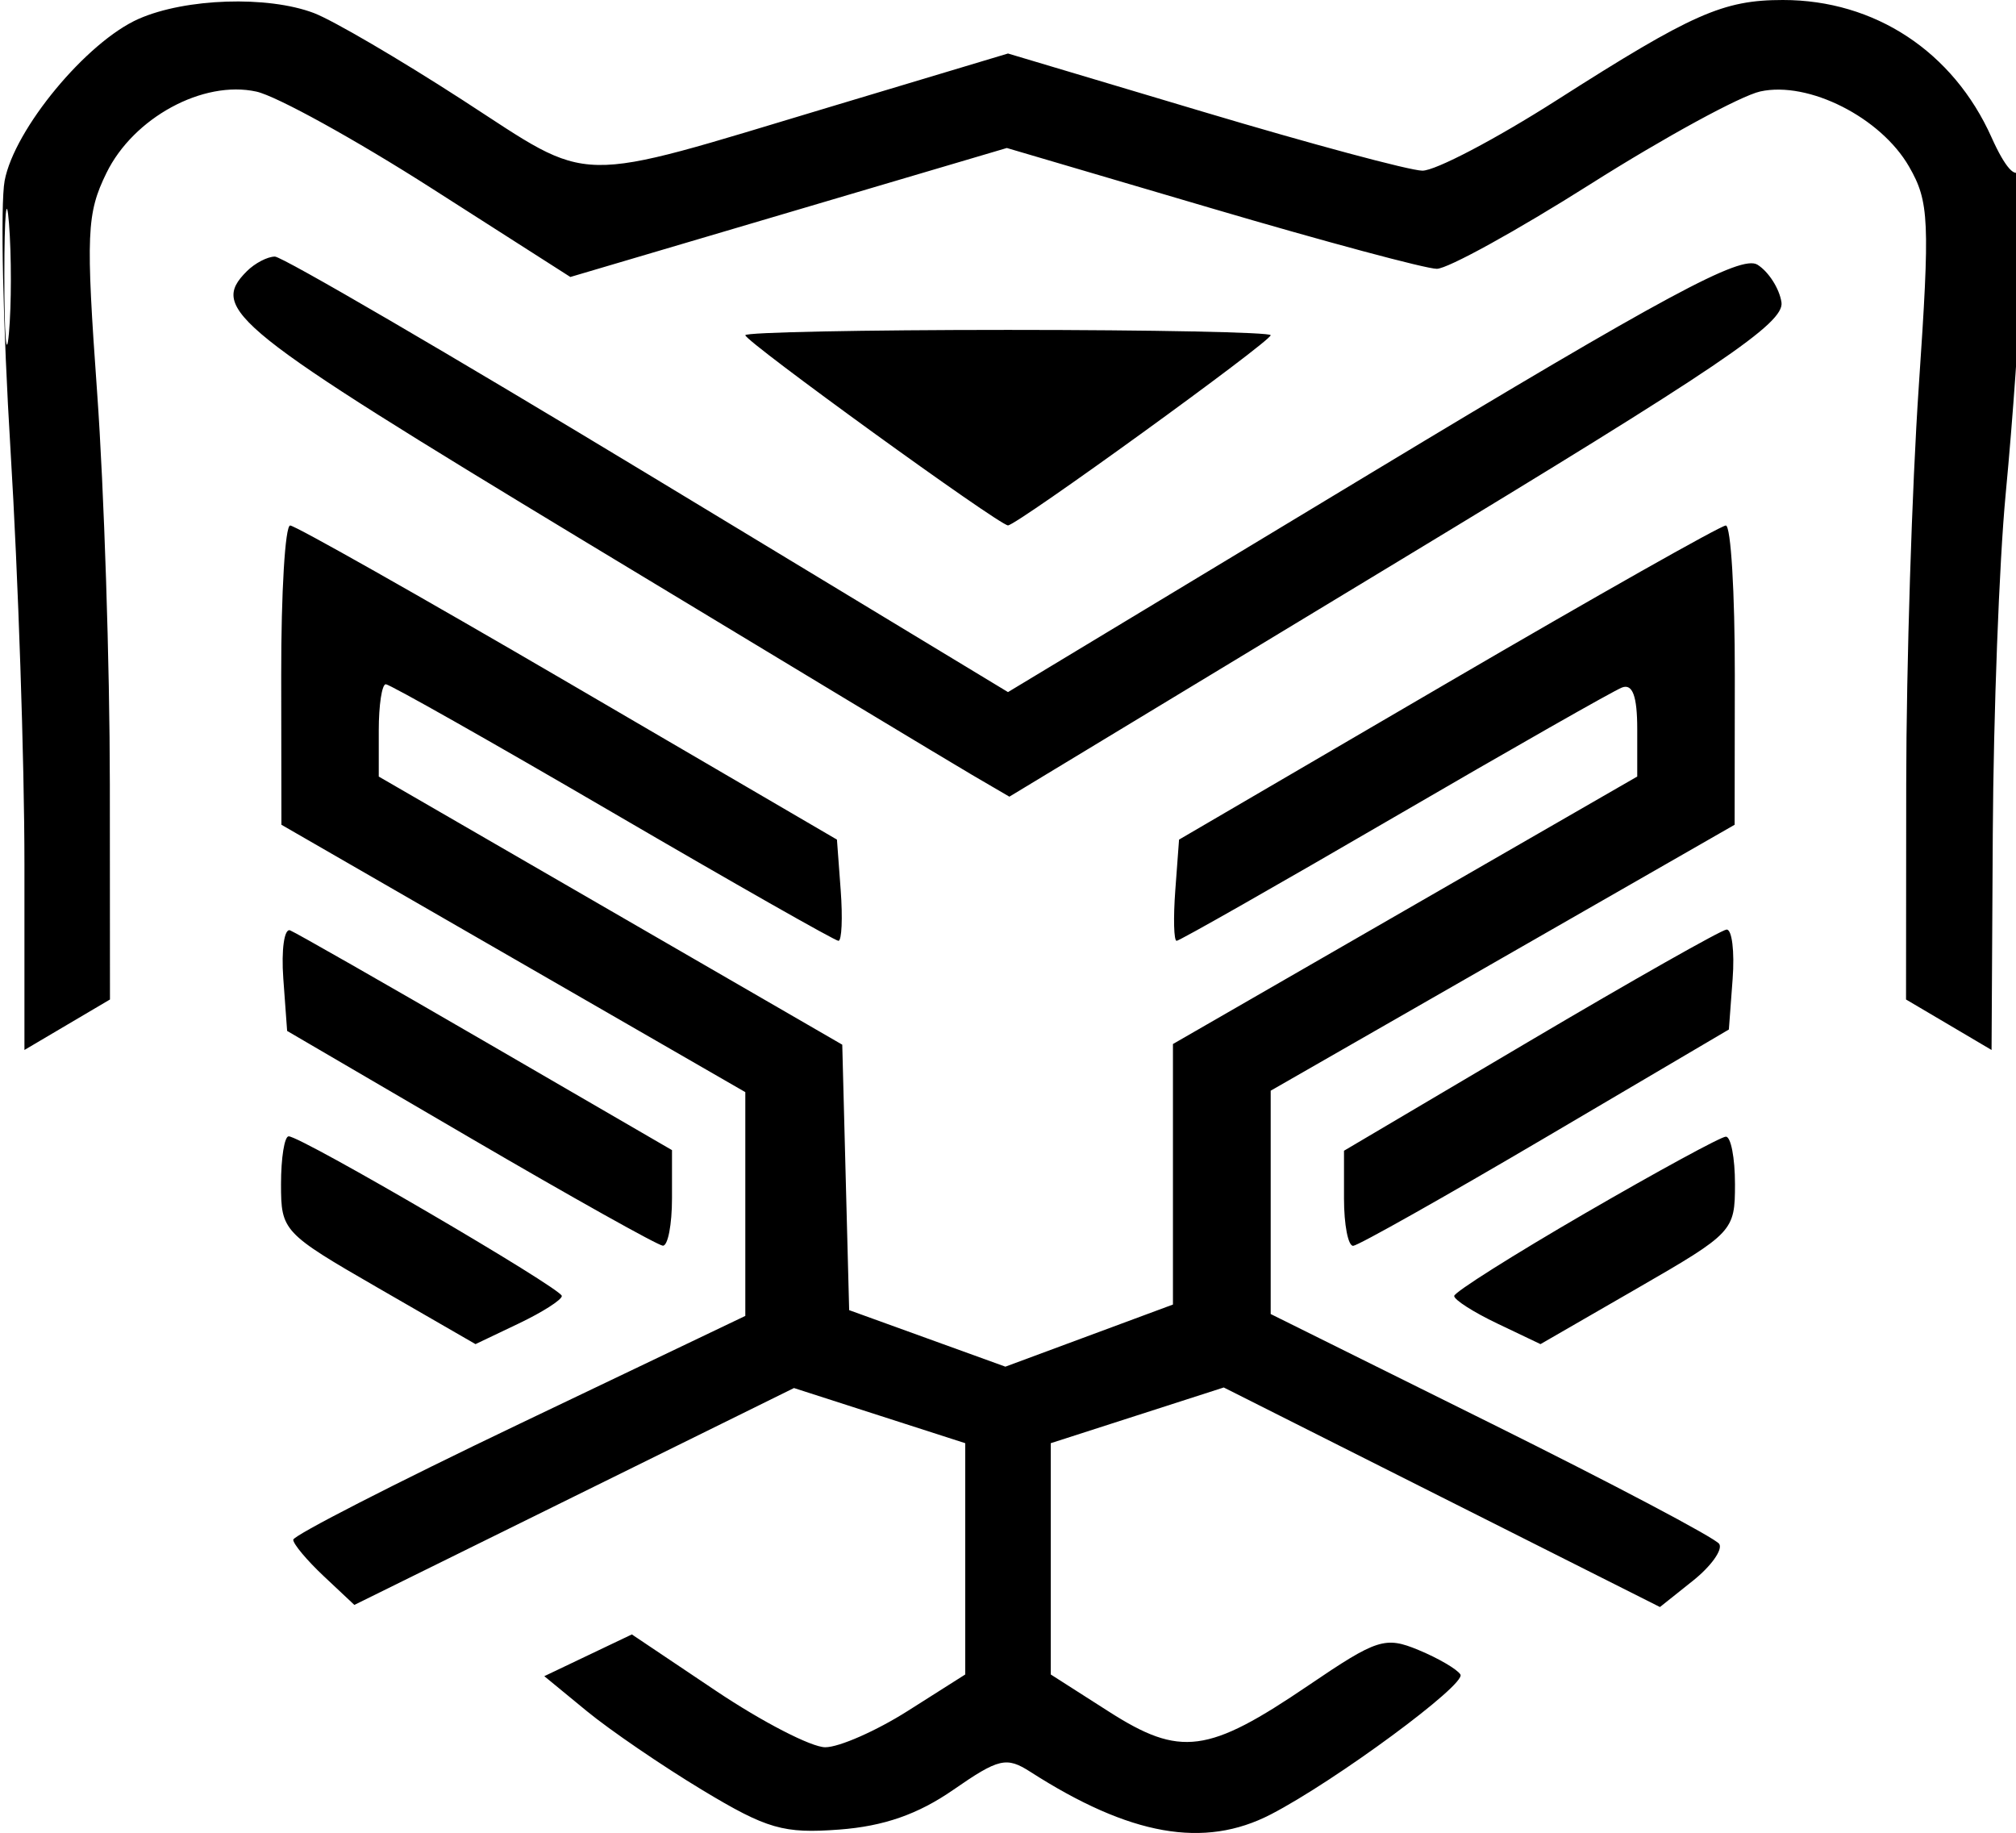
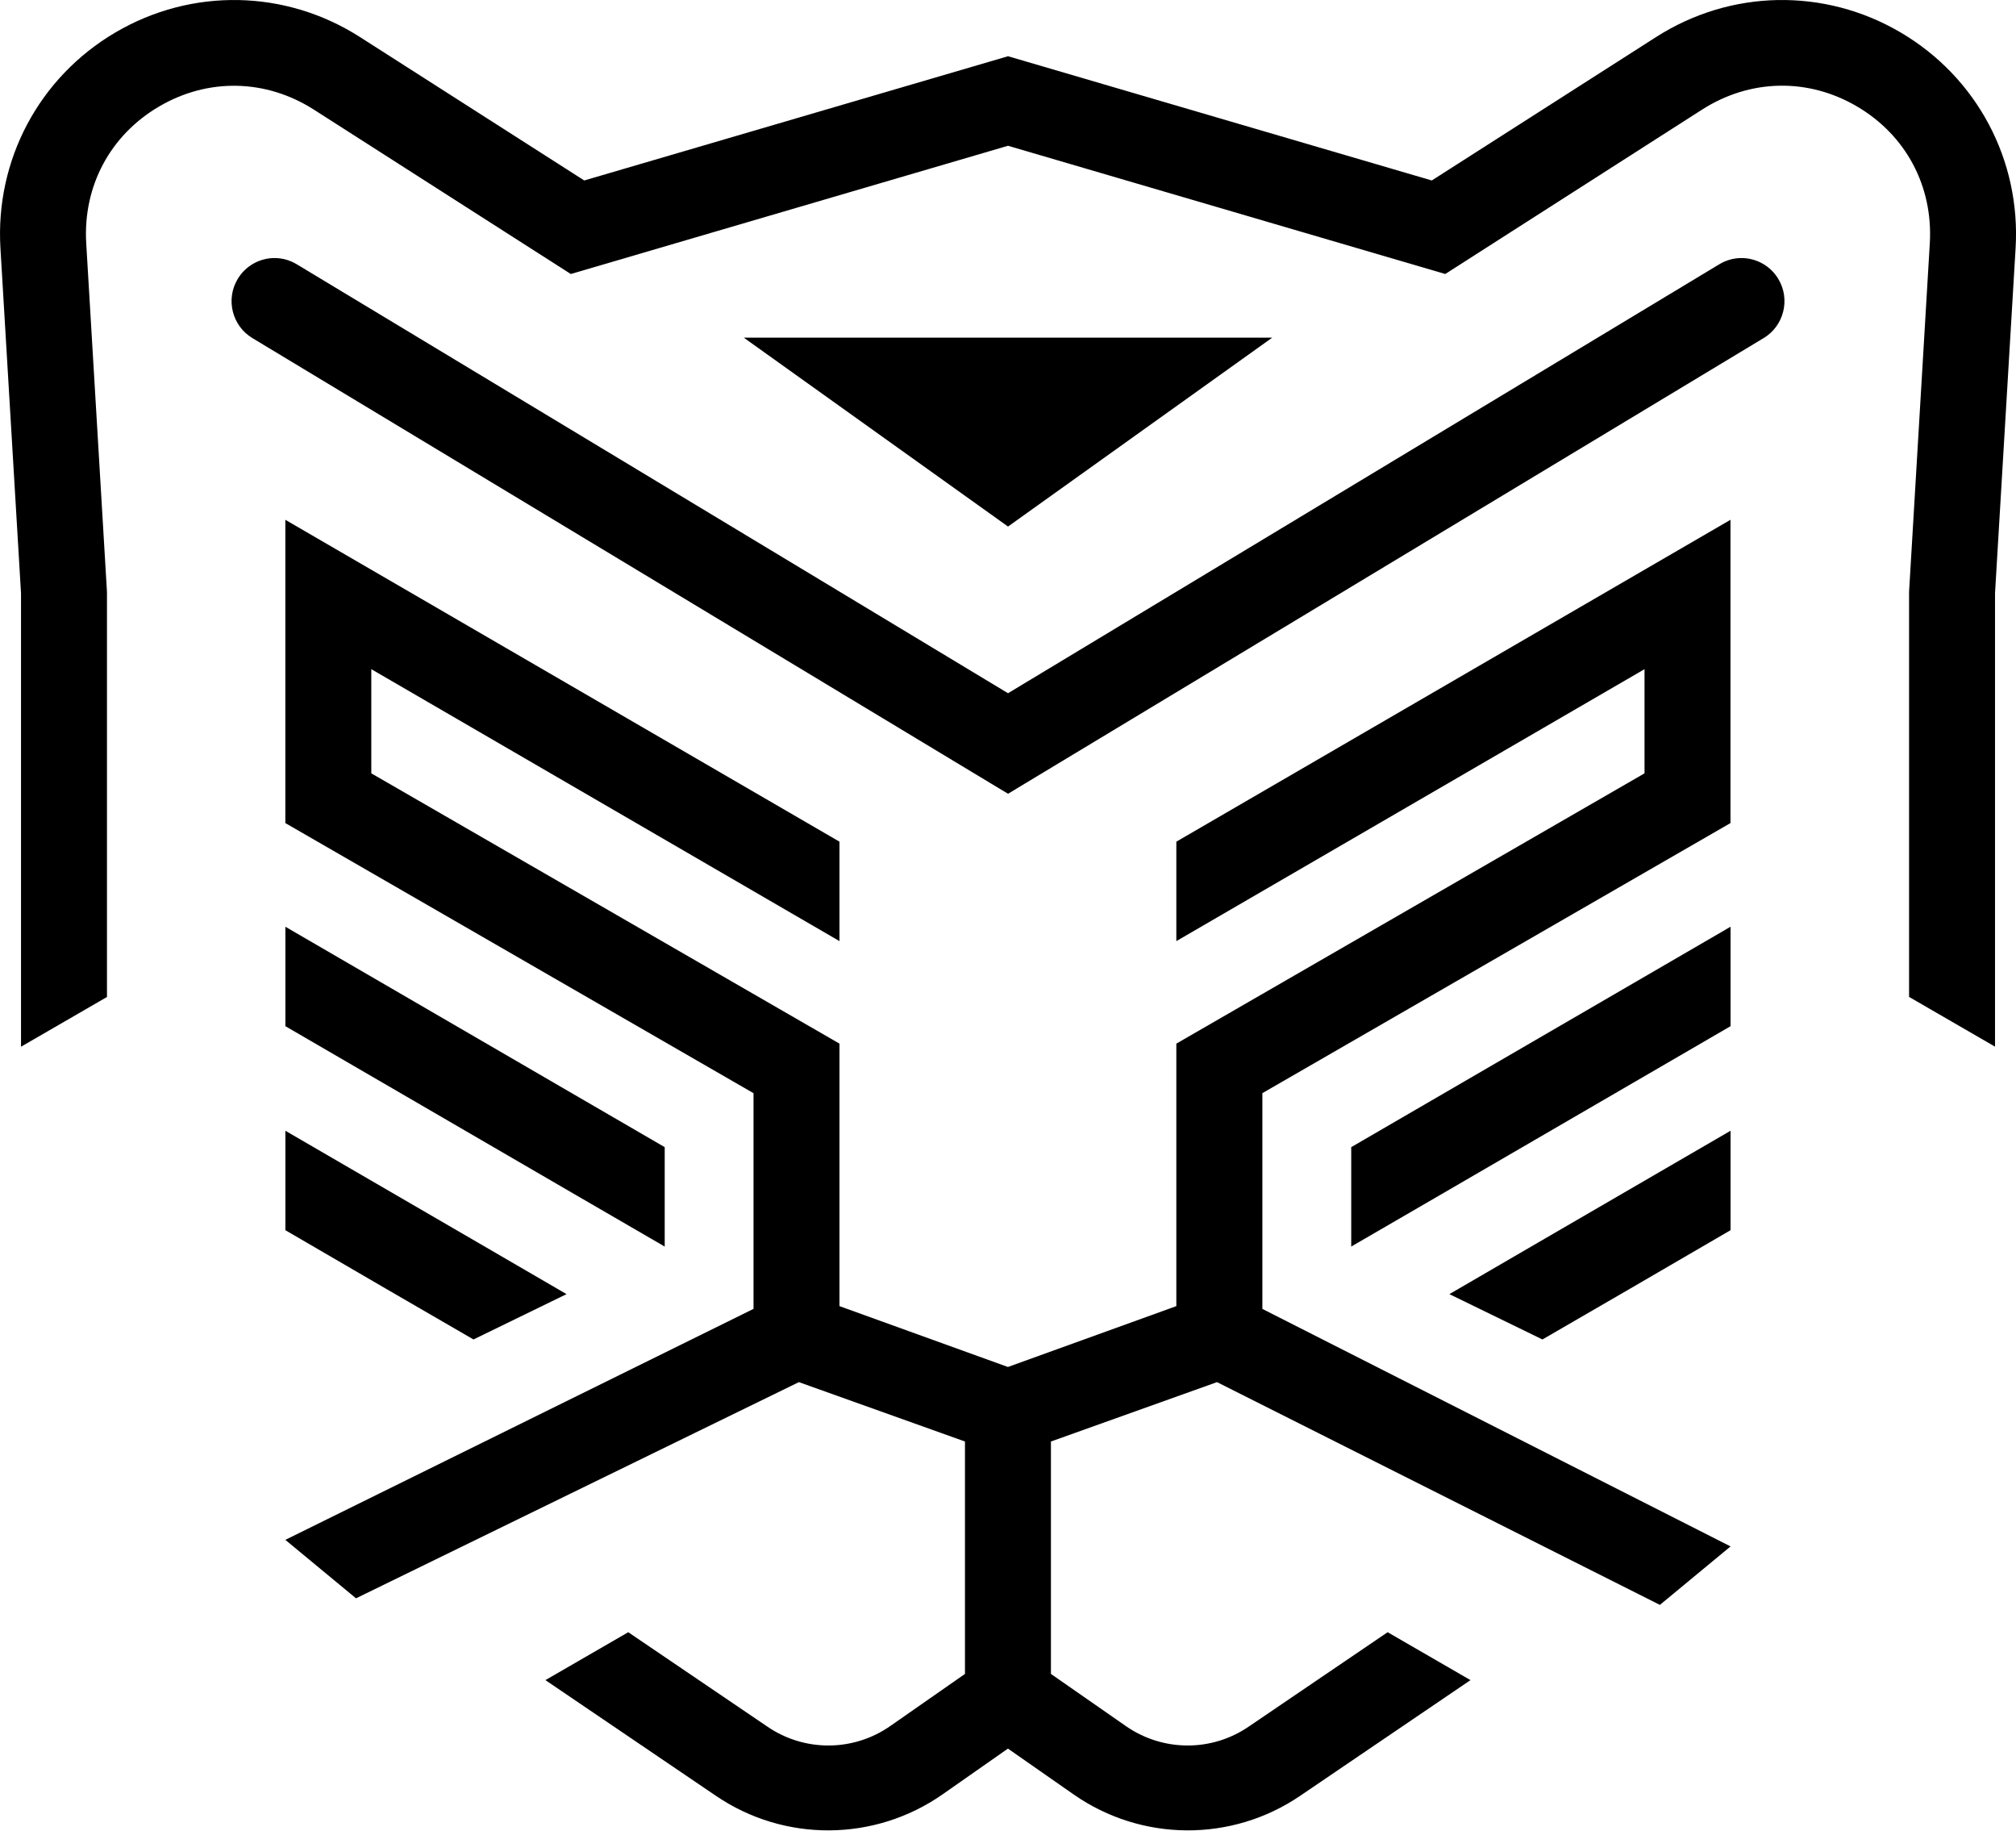
- <svg xmlns="http://www.w3.org/2000/svg" width="165" height="150" viewBox="0 0 165 150">
-   <path fill="currentColor" fill-rule="evenodd" d="M 11.366 1.537 C 7.103 3.406, 1.173 10.561, 0.379 14.795 C 0.021 16.703, 0.239 26.646, 0.864 36.891 C 1.489 47.136, 2 62.361, 2 70.725 L 2 85.933 5.500 83.867 L 9 81.802 8.990 64.151 C 8.985 54.443, 8.518 40.046, 7.952 32.157 C 7.018 19.134, 7.088 17.478, 8.712 14.157 C 10.926 9.629, 16.621 6.538, 20.985 7.497 C 22.631 7.858, 29.086 11.420, 35.329 15.412 L 46.681 22.669 64.543 17.391 L 82.405 12.112 99.191 17.056 C 108.422 19.775, 116.705 22, 117.596 22 C 118.488 22, 124.149 18.879, 130.177 15.064 C 136.205 11.250, 142.458 7.839, 144.073 7.484 C 148.017 6.618, 153.930 9.606, 156.249 13.638 C 157.901 16.510, 157.968 18.031, 157.042 31.638 C 156.486 39.812, 156.024 54.443, 156.015 64.151 L 156 81.802 159.500 83.867 L 163 85.933 163.100 68.216 C 163.155 58.472, 163.627 46, 164.149 40.500 C 165.392 27.393, 166.077 12.141, 165.346 13.848 C 164.984 14.693, 164.107 13.720, 162.998 11.243 C 159.854 4.222, 153.443 -0, 145.925 -0 C 141.026 -0, 138.520 1.110, 127.409 8.199 C 122.409 11.390, 117.459 13.986, 116.409 13.968 C 115.359 13.951, 107.300 11.786, 98.500 9.157 L 82.500 4.379 68 8.731 C 46.570 15.163, 48.698 15.202, 37.848 8.180 C 32.707 4.853, 27.233 1.651, 25.685 1.065 C 21.901 -0.366, 15.205 -0.146, 11.366 1.537 M 0.355 22.500 C 0.352 27.450, 0.521 29.601, 0.731 27.280 C 0.940 24.959, 0.943 20.909, 0.736 18.280 C 0.530 15.651, 0.358 17.550, 0.355 22.500 M 20.200 22.200 C 17.085 25.315, 19.035 26.875, 47.750 44.243 C 63.563 53.807, 77.875 62.435, 79.556 63.417 L 82.613 65.202 114.361 45.990 C 140.874 29.945, 146.060 26.441, 145.805 24.740 C 145.637 23.621, 144.754 22.237, 143.842 21.665 C 142.511 20.831, 136.291 24.182, 112.342 38.634 L 82.500 56.643 53.050 38.821 C 36.853 29.020, 23.106 21, 22.500 21 C 21.895 21, 20.860 21.540, 20.200 22.200 M 61 27.434 C 61 27.949, 81.788 43, 82.500 43 C 83.212 43, 104 27.949, 104 27.434 C 104 27.195, 94.325 27, 82.500 27 C 70.675 27, 61 27.195, 61 27.434 M 23.016 55.250 L 23.032 67.500 42.016 78.441 L 61 89.383 61 98.540 L 61 107.698 42.500 116.540 C 32.325 121.404, 24 125.668, 24 126.017 C 24 126.366, 25.126 127.709, 26.501 129.001 L 29.003 131.351 46.993 122.476 L 64.983 113.601 71.991 115.858 L 79 118.115 79 127.580 L 79 137.044 74.304 140.022 C 71.722 141.660, 68.679 143, 67.544 143 C 66.408 143, 62.382 140.922, 58.596 138.383 L 51.714 133.766 48.131 135.474 L 44.548 137.183 48.024 140.040 C 49.936 141.611, 54.200 144.524, 57.500 146.513 C 62.773 149.692, 64.130 150.082, 68.698 149.737 C 72.340 149.462, 75.133 148.487, 78.027 146.481 C 81.747 143.903, 82.375 143.757, 84.329 145.011 C 92.489 150.246, 98.548 151.319, 104.007 148.497 C 109.296 145.761, 120.024 137.848, 119.529 137.047 C 119.262 136.615, 117.718 135.712, 116.098 135.041 C 113.370 133.911, 112.710 134.123, 107.102 137.930 C 98.860 143.528, 96.608 143.824, 90.750 140.080 L 86 137.044 86 127.580 L 86 118.115 93.079 115.835 L 100.158 113.555 118.009 122.540 L 135.859 131.524 138.557 129.373 C 140.041 128.190, 141.011 126.834, 140.712 126.361 C 140.413 125.887, 132.031 121.460, 122.085 116.522 L 104 107.544 104 98.405 L 104 89.265 122.986 78.382 L 141.972 67.500 141.986 55.250 C 141.994 48.513, 141.662 43.004, 141.250 43.009 C 140.838 43.014, 130.600 48.801, 118.500 55.867 L 96.500 68.716 96.193 72.858 C 96.023 75.136, 96.072 77, 96.301 77 C 96.531 77, 104.544 72.444, 114.109 66.876 C 123.674 61.307, 132.063 56.534, 132.750 56.269 C 133.618 55.933, 134 56.972, 134 59.670 L 134 63.554 115 74.500 L 96 85.446 96 96.107 L 96 106.768 89.143 109.310 L 82.286 111.852 75.893 109.539 L 69.500 107.226 69.217 96.363 L 68.935 85.500 49.967 74.528 L 31 63.557 31 59.778 C 31 57.700, 31.259 56, 31.575 56 C 31.892 56, 40.246 60.725, 50.140 66.500 C 60.035 72.275, 68.352 77, 68.623 77 C 68.893 77, 68.977 75.136, 68.807 72.858 L 68.500 68.716 46.500 55.867 C 34.400 48.801, 24.163 43.014, 23.750 43.009 C 23.337 43.004, 23.007 48.513, 23.016 55.250 M 23.187 80.083 L 23.500 84.374 38.500 93.138 C 46.750 97.958, 53.837 101.924, 54.250 101.951 C 54.663 101.978, 55 100.229, 55 98.065 L 55 94.130 39.812 85.315 C 31.459 80.467, 24.231 76.341, 23.749 76.146 C 23.268 75.951, 23.015 77.723, 23.187 80.083 M 125.250 85.169 L 110 94.180 110 98.090 C 110 100.240, 110.338 101.983, 110.750 101.962 C 111.162 101.941, 118.250 97.949, 126.500 93.091 L 141.500 84.257 141.807 80.129 C 141.977 77.858, 141.752 76.035, 141.307 76.079 C 140.863 76.122, 133.637 80.213, 125.250 85.169 M 23 96.912 C 23 100.750, 23.152 100.913, 30.959 105.416 L 38.918 110.007 42.459 108.318 C 44.407 107.389, 45.992 106.375, 45.983 106.065 C 45.964 105.452, 24.657 93, 23.627 93 C 23.282 93, 23 94.761, 23 96.912 M 129.769 99.277 C 123.866 102.700, 119.029 105.754, 119.019 106.065 C 119.008 106.375, 120.593 107.389, 122.541 108.318 L 126.082 110.007 134.041 105.416 C 141.848 100.913, 142 100.750, 142 96.912 C 142 94.761, 141.662 93.012, 141.250 93.027 C 140.838 93.041, 135.671 95.854, 129.769 99.277" />
+ <svg xmlns="http://www.w3.org/2000/svg" viewBox="0 0 549.75 499" fill="currentColor">
+   <path d="M344.24,298.04v58.8l127.67,64.75-19.27,15.94-120.77-60.73-45.29,16.19v63.36l20.41,14.2c10.03,7,23.34,7.1,33.47.2l37.94-25.77,22.59,13.06-46.43,31.53c-18.67,12.71-43.25,12.56-61.77-.35l-17.93-12.51-17.88,12.51c-18.52,12.91-43.1,13.06-61.77.35l-46.48-31.53,22.59-13.06,37.99,25.77c10.13,6.9,23.44,6.8,33.47-.2l20.36-14.2v-63.36l-45.29-16.19-120.77,58.94-19.27-15.94,127.67-62.97v-58.8l-127.67-73.64v-82.68l151.11,87.75v27.11l-127.67-74.14v28.4l127.67,73.69v71.56l45.93,16.59,45.93-16.59v-71.56l127.67-73.69v-28.4l-127.67,74.14v-27.11l151.11-87.75v82.68l-127.67,73.64Z" />
+   <path d="M480.96,92.15l-206.08,124.25L68.79,92.15c-5.51-3.33-7.3-10.58-3.97-16.09,2.18-3.67,6.11-5.71,10.03-5.71,2.09,0,4.17.55,6.06,1.69l193.97,116.95,193.97-116.95c1.89-1.14,3.97-1.69,6.06-1.69,3.92,0,7.85,2.04,10.03,5.71,3.33,5.51,1.54,12.76-3.97,16.09Z" />
+   <path d="M346.93,92.05 L274.88,143.55 L202.82,92.05 Z" />
+   <path d="M549.64,67.67l-5.61,94.05v123.62l-23.44-13.56v-110.42l5.66-95.1c.89-15.49-6.51-29.4-19.86-37.24-13.36-7.85-29.15-7.5-42.21.84l-70.07,44.84-119.23-34.96-119.23,34.96L85.58,29.88c-13.06-8.34-28.85-8.69-42.21-.84-13.36,7.85-20.76,21.75-19.86,37.24l5.66,95.1v110.42l-23.44,13.56v-123.62L.12,67.67C-1.32,43.59,10.69,21.04,31.5,8.83c20.81-12.22,46.38-11.72,66.69,1.29l61.13,39.08,115.56-33.87,115.56,33.87,61.13-39.08c20.31-13.01,45.88-13.51,66.69-1.29,20.81,12.22,32.82,34.76,31.38,58.85Z" />
+   <path d="M181.26,312.74 L181.26,339.85 L180.76,339.55 L157.47,326.04 L77.82,279.76 L77.82,252.65 Z" />
+   <path d="M154.49,352.81 L129.12,365.17 L105.13,351.27 L77.82,335.38 L77.82,308.27 L130.41,338.81 Z" />
+   <path d="M368.47,312.74 L368.47,339.85 L368.97,339.55 L392.26,326.04 L471.91,279.76 L471.91,252.65 Z" />
+   <path d="M395.24,352.81 L420.61,365.17 L444.6,351.27 L471.91,335.38 L471.91,308.27 L419.32,338.81 Z" />
</svg>
